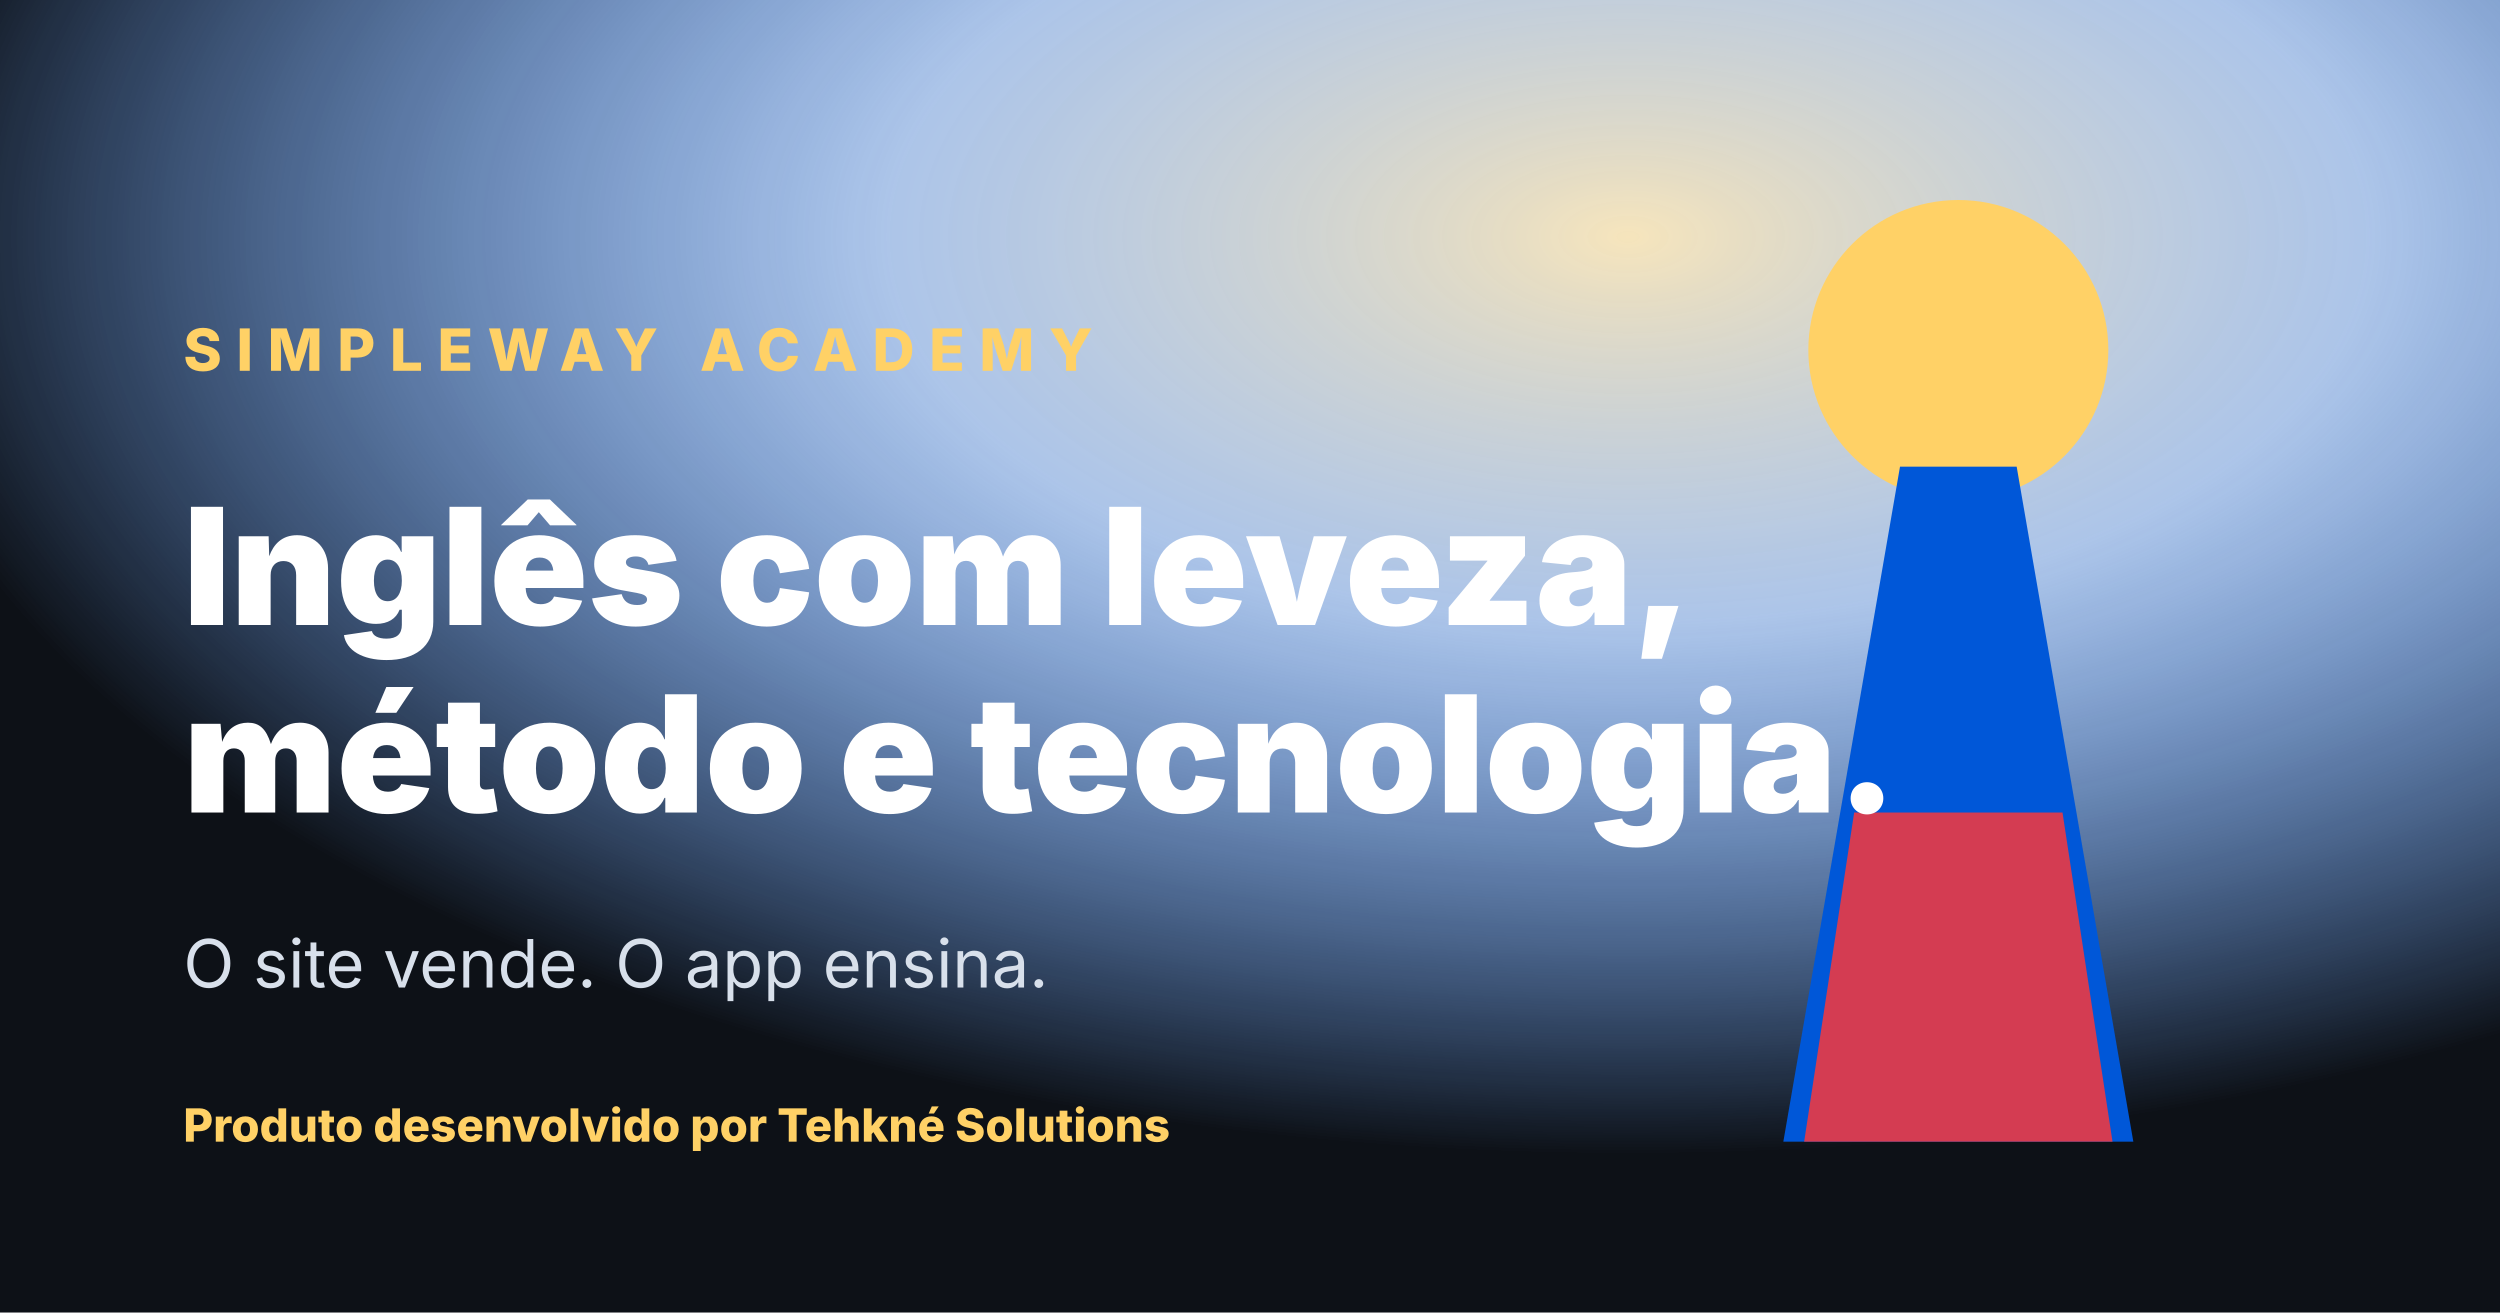
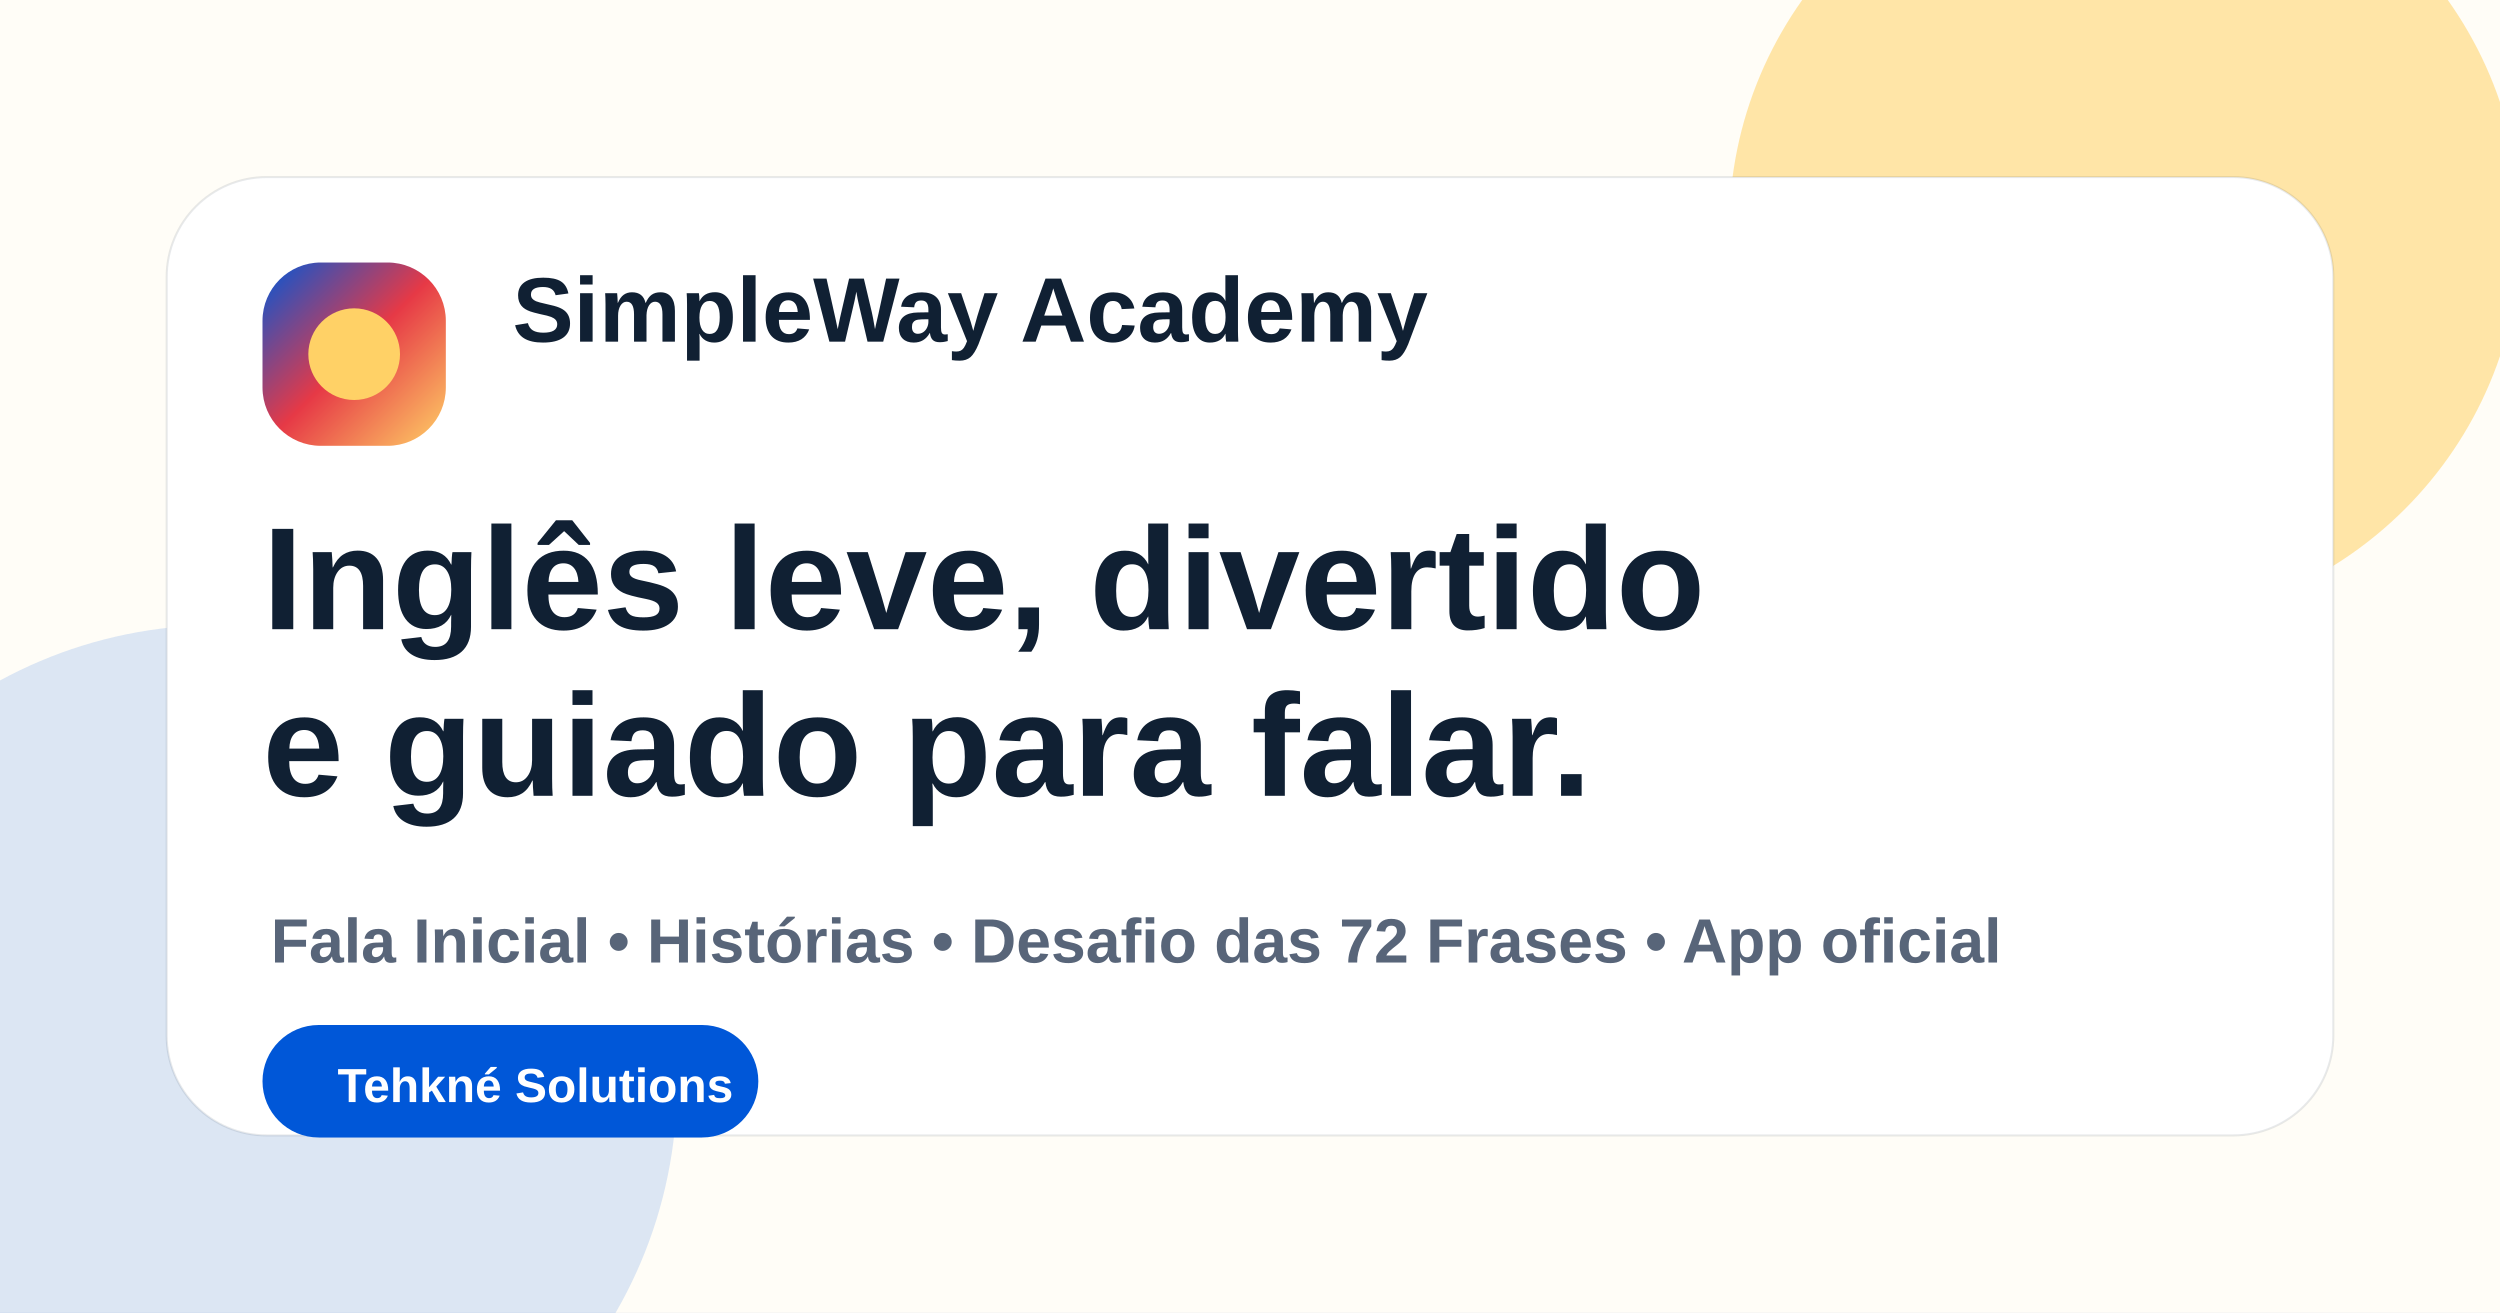
<svg xmlns="http://www.w3.org/2000/svg" width="1200" height="630" viewBox="0 0 1200 630">
  <defs>
-     <radialGradient id="g" cx="65%" cy="18%" r="70%">
-       <stop offset="0" stop-color="#FFD166" stop-opacity=".38" />
-       <stop offset=".42" stop-color="#0057D8" stop-opacity=".28" />
-       <stop offset="1" stop-color="#0D1117" />
-     </radialGradient>
+     <linearGradient id="g" x1="0" x2="1" y1="0" y2="1">
+       <stop stop-color="#0057D8" />
+       <stop offset="0.5" stop-color="#E63946" />
+       <stop offset="1" stop-color="#FFD166" />
+     </linearGradient>
  </defs>
-   <rect width="1200" height="630" fill="url(#g)" />
-   <circle cx="940" cy="168" r="72" fill="#FFD166" />
-   <path d="M856 548 912 224h56l56 324H856Z" fill="#0057D8" />
-   <path d="M890 390h100l24 158H866l24-158Z" fill="#E63946" opacity=".92" />
-   <text x="88" y="178" font-family="Inter, Arial" font-size="28" fill="#FFD166" font-weight="800" letter-spacing="7">SIMPLEWAY ACADEMY</text>
-   <text x="88" y="300" font-family="Poppins, Inter, Arial" font-size="78" fill="#FFFFFF" font-weight="900">Inglês com leveza,</text>
-   <text x="88" y="390" font-family="Poppins, Inter, Arial" font-size="78" fill="#FFFFFF" font-weight="900">método e tecnologia.</text>
-   <text x="88" y="474" font-family="Inter, Arial" font-size="32" fill="#D8E0EB">O site vende. O app ensina.</text>
-   <text x="88" y="548" font-family="Inter, Arial" font-size="22" fill="#FFD166" font-weight="800">Produto desenvolvido por Tehkné Solutions</text>
+   <rect width="1200" height="630" fill="#FFFDF7" />
+   <circle cx="1020" cy="110" r="190" fill="#FFD166" opacity="0.55" />
+   <circle cx="105" cy="520" r="220" fill="#0057D8" opacity="0.14" />
+   <rect x="80" y="85" width="1040" height="460" rx="48" fill="white" stroke="#102033" stroke-opacity="0.1" />
+   <rect x="126" y="126" width="88" height="88" rx="28" fill="url(#g)" />
+   <circle cx="170" cy="170" r="22" fill="#FFD166" />
+   <text x="246" y="164" fill="#102033" font-family="Arial, sans-serif" font-size="44" font-weight="800">SimpleWay Academy</text>
+   <text x="126" y="302" fill="#102033" font-family="Arial, sans-serif" font-size="70" font-weight="900">Inglês leve, divertido</text>
+   <text x="126" y="382" fill="#102033" font-family="Arial, sans-serif" font-size="70" font-weight="900">e guiado para falar.</text>
+   <text x="130" y="462" fill="#586579" font-family="Arial, sans-serif" font-size="30" font-weight="700">Fala Inicial • Histórias • Desafio das 72 Frases • App oficial</text>
+   <rect x="126" y="492" width="238" height="54" rx="27" fill="#0057D8" />
+   <text x="162" y="529" fill="white" font-family="Arial, sans-serif" font-size="23" font-weight="800">Tehkné Solutions</text>
</svg>
